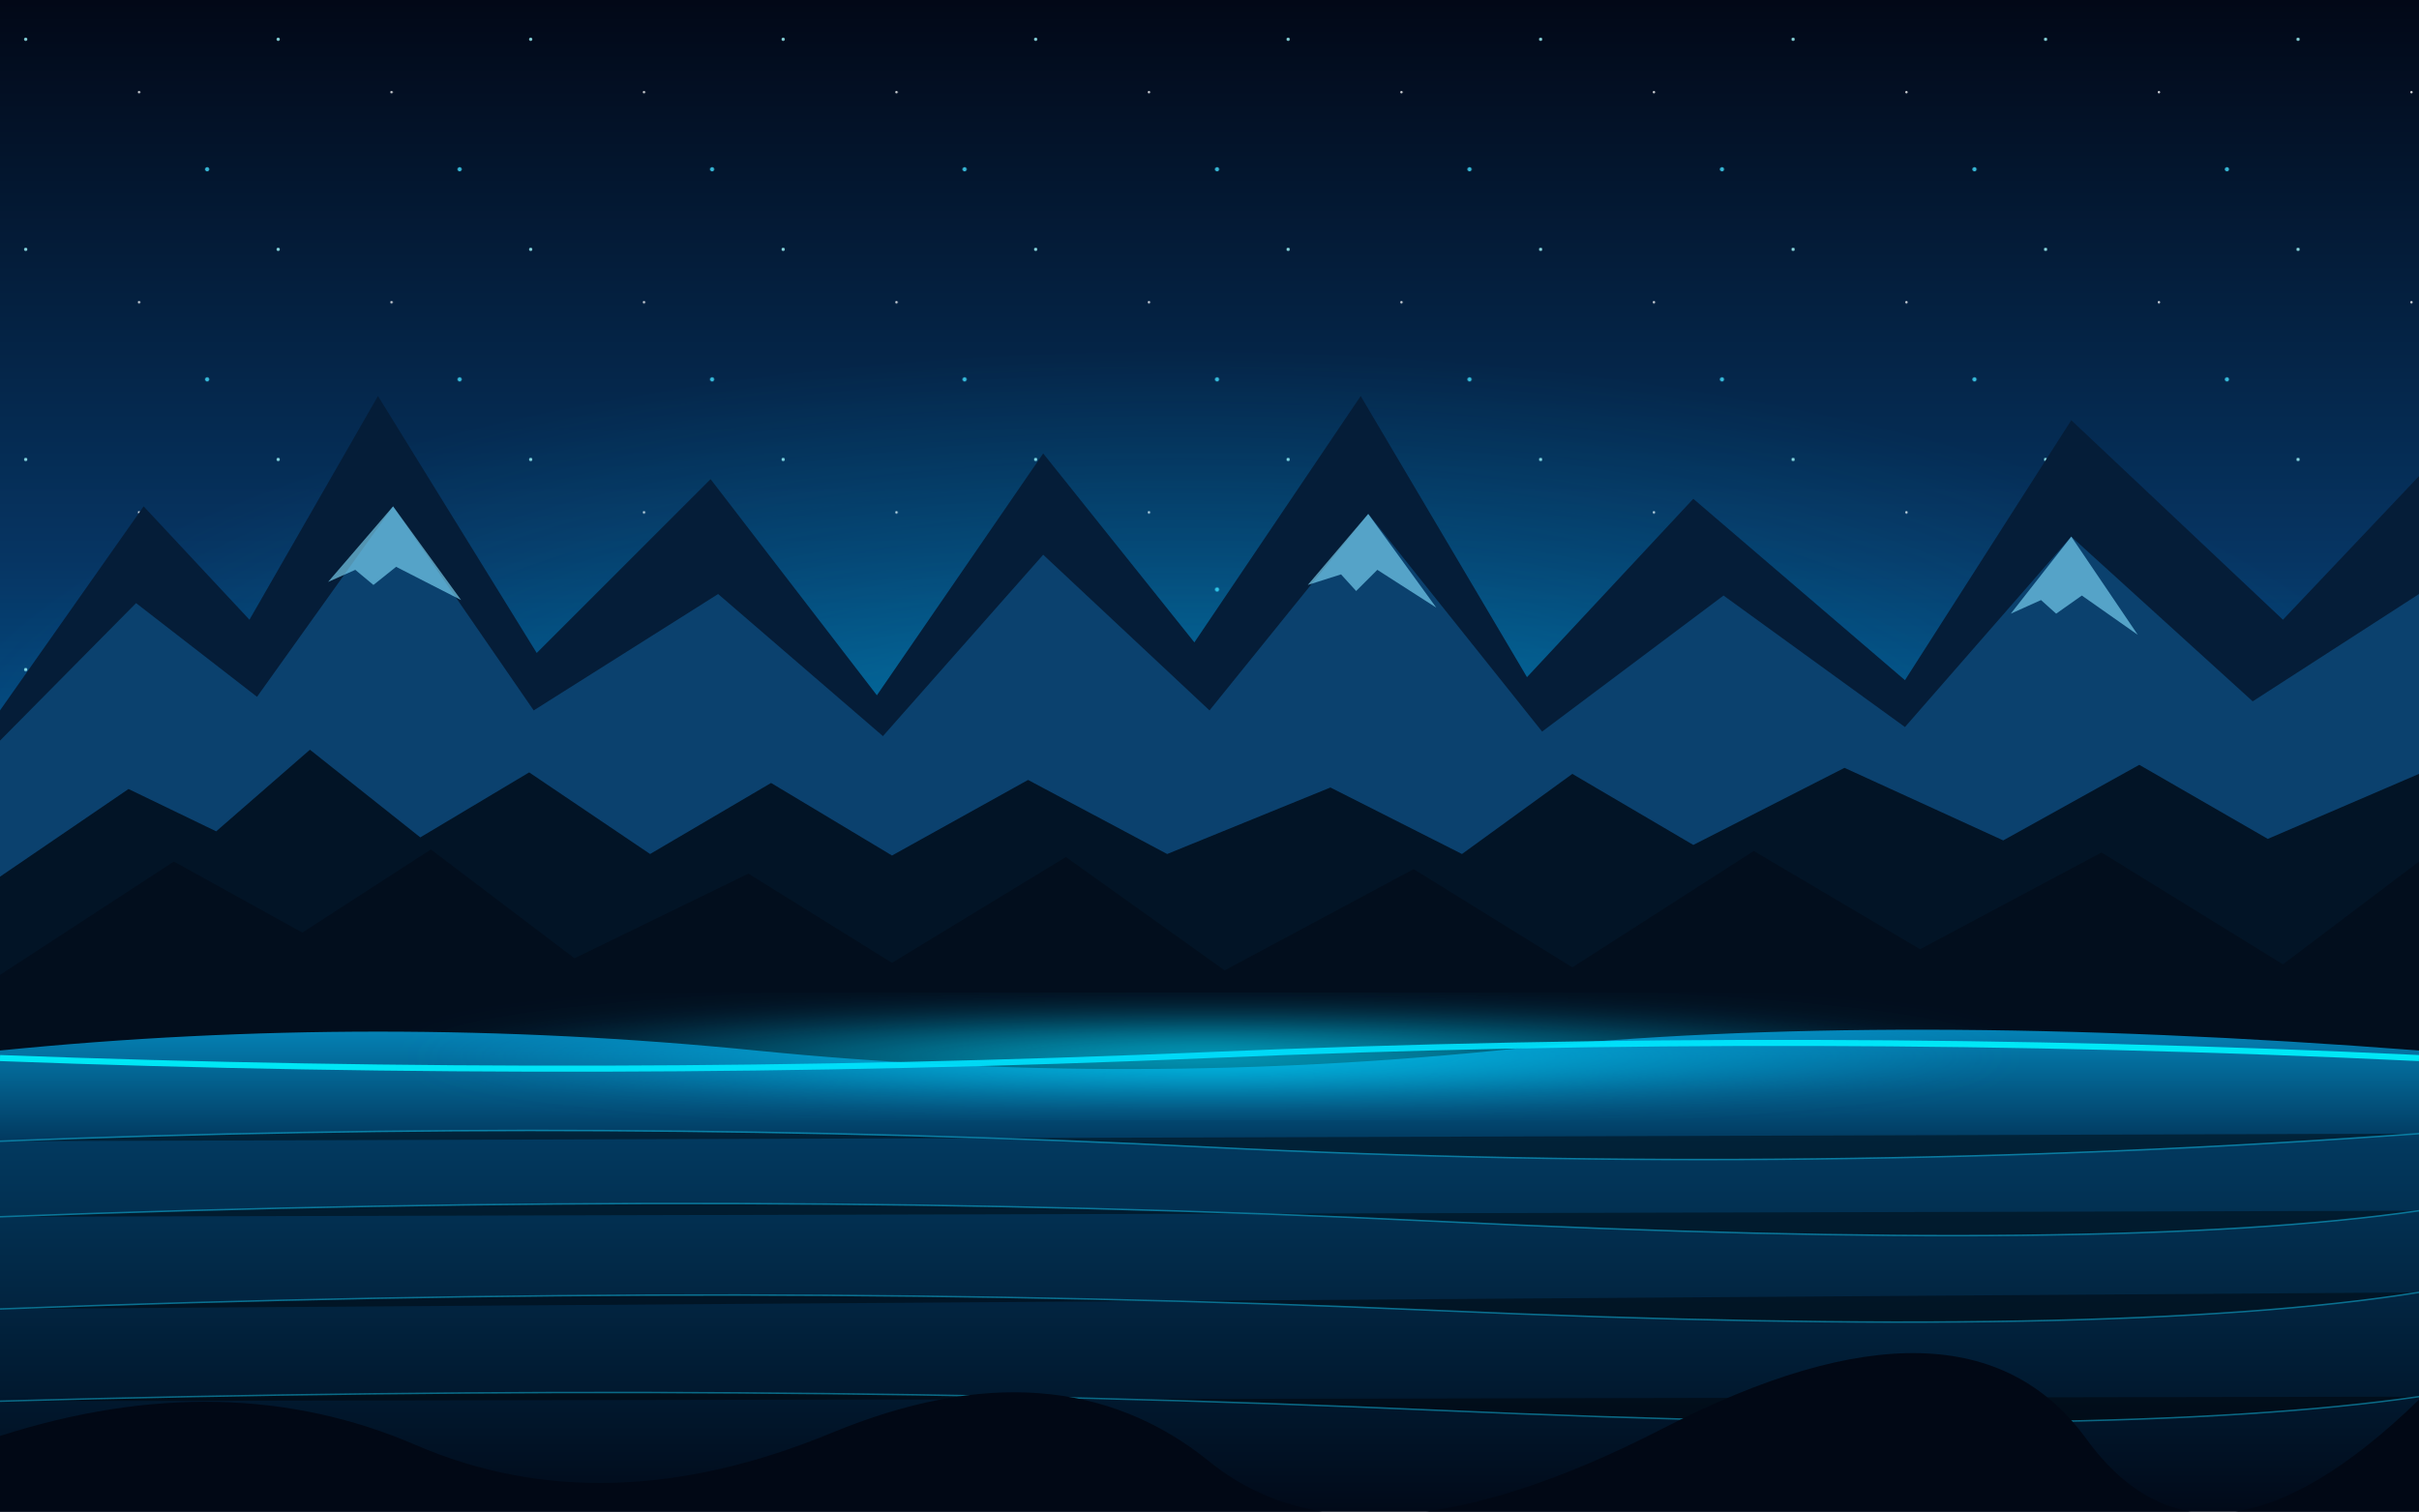
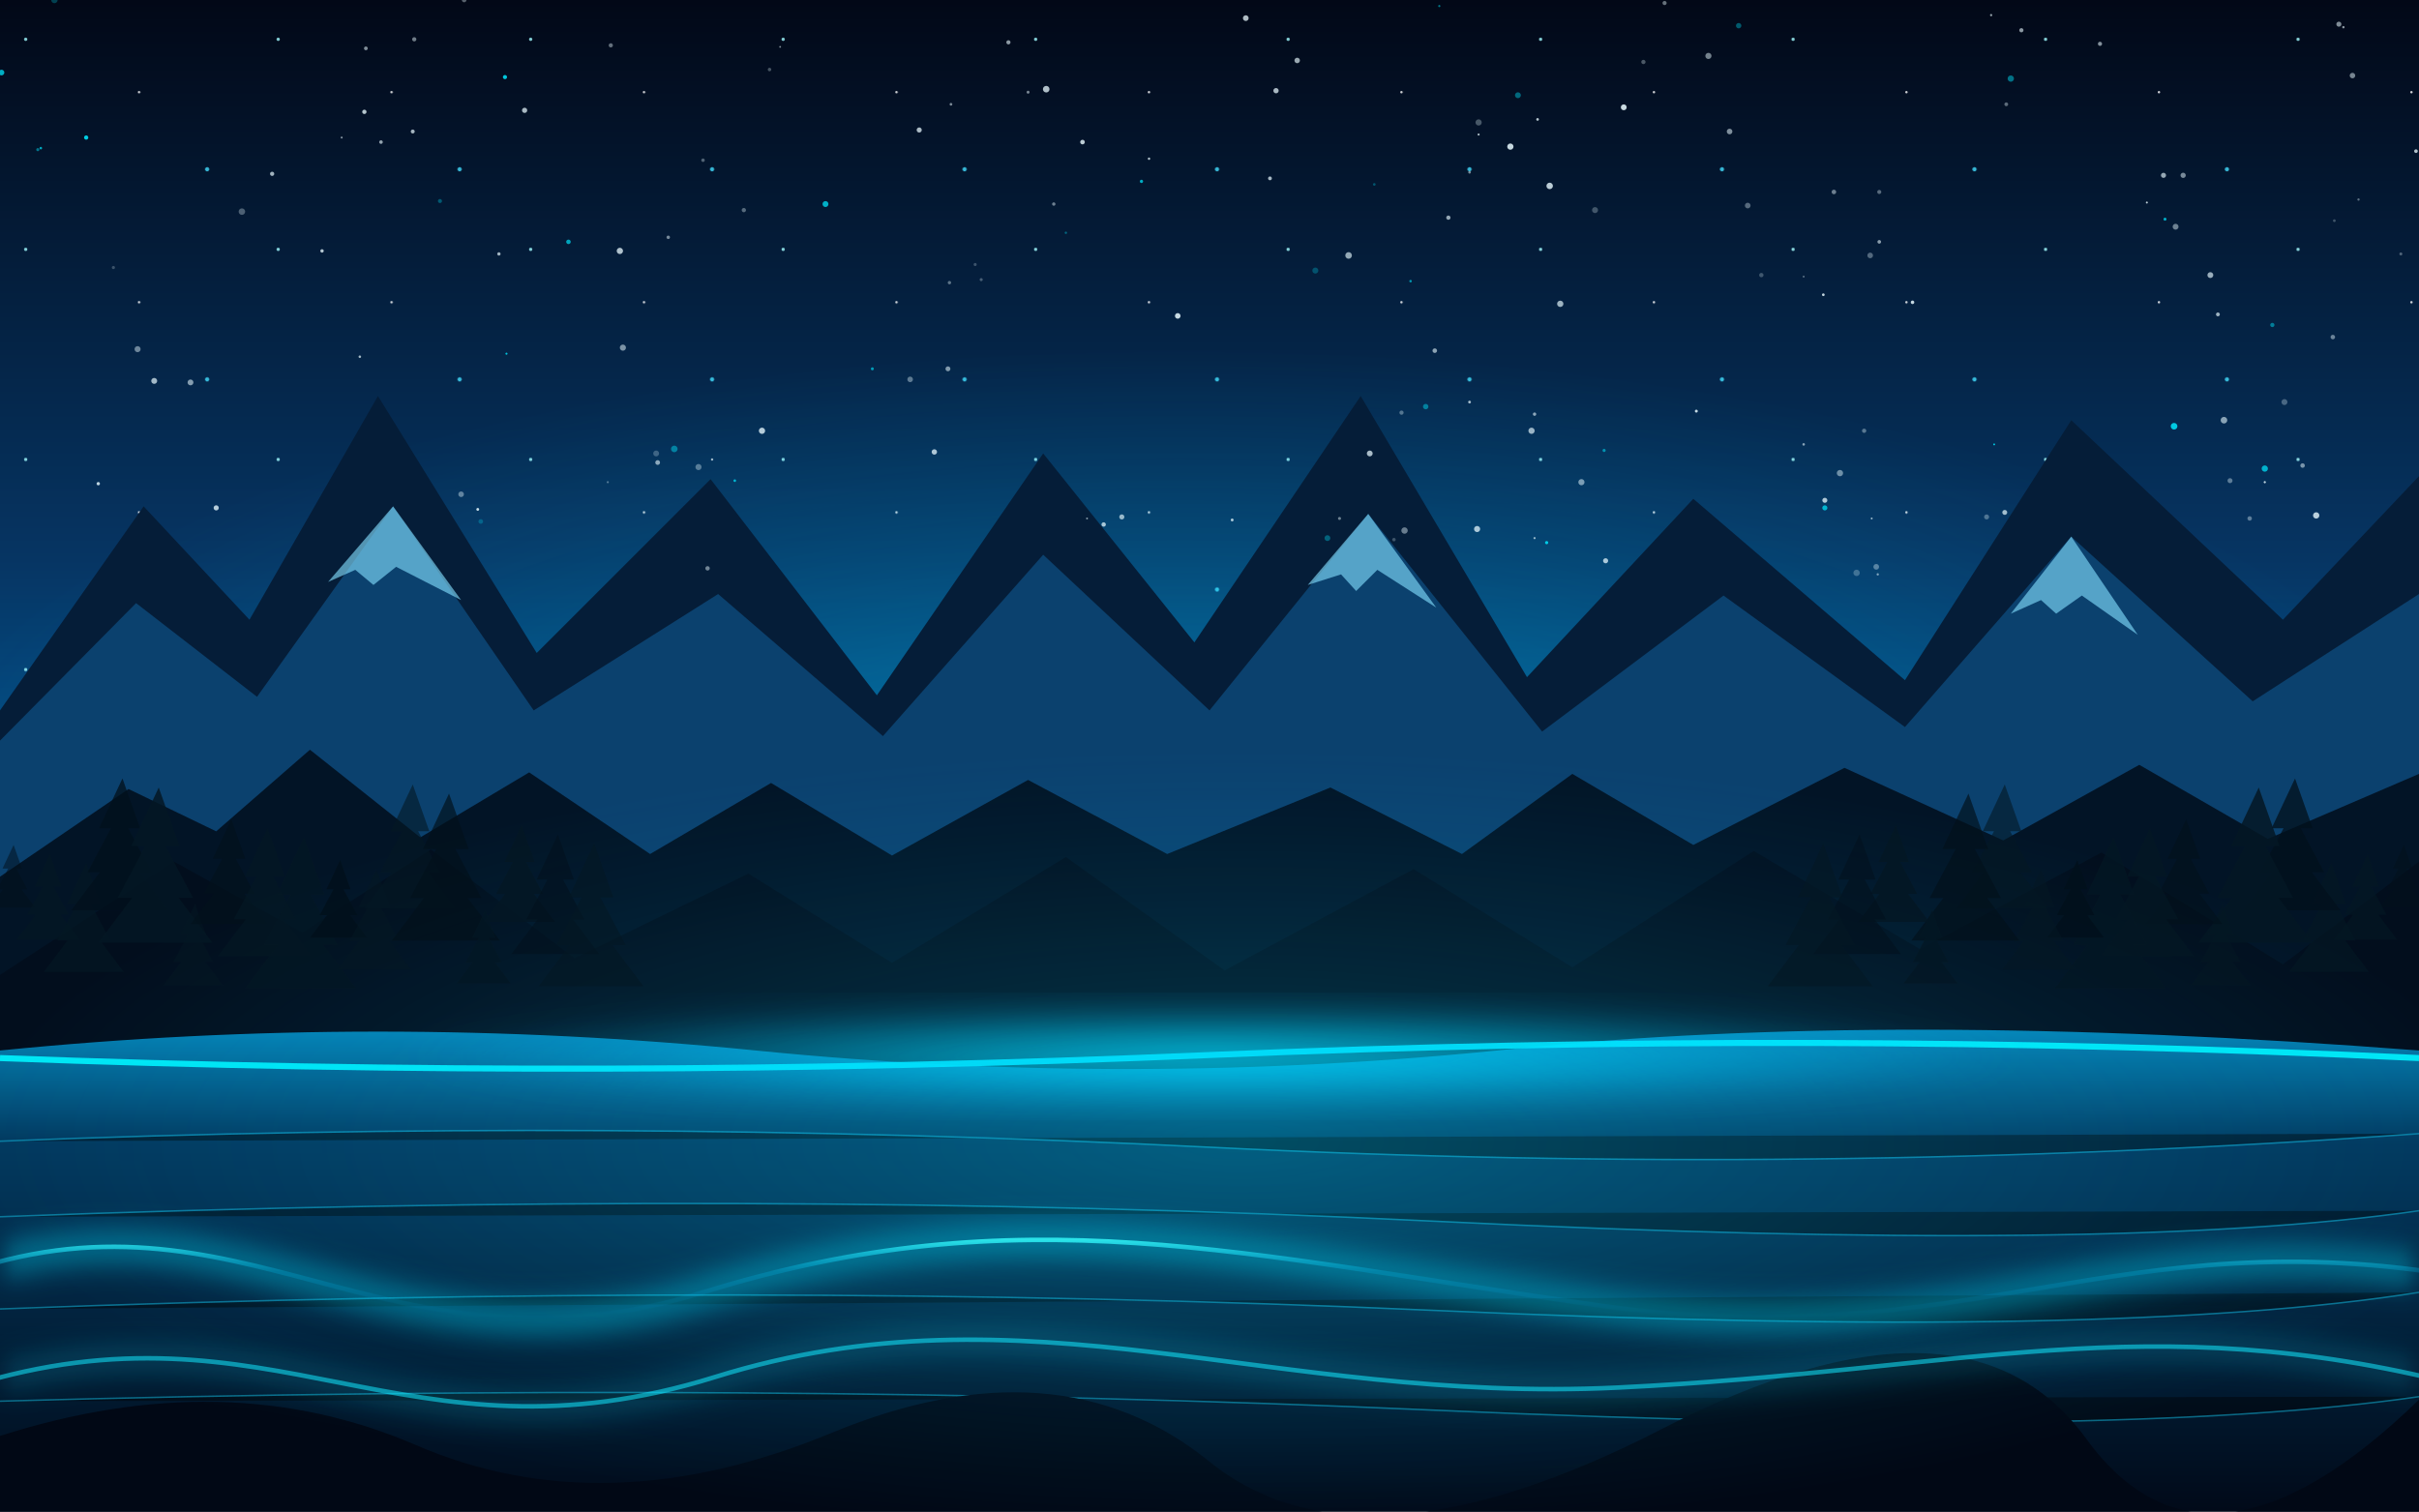
<svg xmlns="http://www.w3.org/2000/svg" viewBox="0 0 1600 1000" preserveAspectRatio="xMidYMid slice">
  <defs>
    <linearGradient id="sky" x2="0" y2="1">
      <stop stop-color="#020817" />
      <stop offset=".37" stop-color="#063563" />
      <stop offset=".68" stop-color="#0071b5" />
      <stop offset="1" stop-color="#020b1b" />
    </linearGradient>
    <linearGradient id="lake" x2="0" y2="1">
      <stop stop-color="#0481b4" />
      <stop offset=".23" stop-color="#02395f" />
      <stop offset="1" stop-color="#010a19" />
    </linearGradient>
    <radialGradient id="glow">
      <stop stop-color="#04dcff" stop-opacity=".85" />
      <stop offset="1" stop-color="#00c5ff" stop-opacity="0" />
    </radialGradient>
    <filter id="blur">
      <feGaussianBlur stdDeviation="11" />
    </filter>
    <pattern id="stars" width="167" height="139" patternUnits="userSpaceOnUse">
      <circle cx="17" cy="26" r="1.1" fill="#9ffaff" />
      <circle cx="92" cy="61" r=".8" fill="#fff" />
      <circle cx="137" cy="112" r="1.4" fill="#42dcff" />
    </pattern>
  </defs>
  <rect width="1600" height="1000" fill="url(#sky)" />
  <rect width="1600" height="650" fill="url(#stars)" opacity=".8" />
  <ellipse cx="780" cy="530" rx="850" ry="300" fill="url(#glow)" opacity=".37" />
  <g fill="#051d38">
    <path d="M0 470 95 335 165 410 250 262 355 432 470 317 580 460 690 300 790 425 900 262 1010 448 1120 330 1260 450 1370 278 1510 410 1600 315V700H0Z" />
  </g>
  <g fill="#0b416e">
    <path d="M0 490 90 399 170 461 260 335 353 470 475 393 584 487 690 367 800 470 905 340 1020 484 1140 394 1260 481 1370 355 1490 464 1600 393V700H0Z" />
  </g>
  <g fill="#83dfff" opacity=".62">
    <path d="m217 385 43-50 45 62-43-22-15 12-12-10ZM865 387l40-47 45 62-39-25-14 14-10-11ZM1330 406l40-51 44 65-37-26-17 12-10-9Z" />
  </g>
  <g fill="#021426">
    <path d="M0 580 85 522 143 550 205 496 278 554 350 511 430 565 510 518 590 566 680 516 772 565 880 521 967 565 1040 512 1120 559 1220 508 1325 556 1415 506 1500 555 1600 512V720H0Z" />
  </g>
  <g fill="#020e1d">
    <path d="M0 645 115 570 200 617 285 562 380 634 495 578 590 637 705 567 810 642 935 575 1040 640 1160 563 1270 628 1390 564 1510 638 1600 570V730H0Z" />
  </g>
  <path d="M0 695Q250 670 500 695T1000 694T1600 695V1000H0Z" fill="url(#lake)" />
  <path d="M0 700Q400 715 800 698T1600 700" fill="none" stroke="#00f4ff" stroke-width="4" opacity=".9" />
  <g stroke="#15d9ff" opacity=".42">
    <path d="M0 755Q400 739 800 759T1600 750" />
    <path d="M0 805Q500 786 950 808T1600 801" />
    <path d="M0 866Q500 847 950 867T1600 855" />
    <path d="M0 927Q500 913 950 933T1600 924" />
  </g>
  <ellipse cx="800" cy="699" rx="540" ry="35" fill="url(#glow)" filter="url(#blur)" />
  <path d="M0 950Q150 902 275 956T550 948T800 967T1100 945T1380 952T1600 926V1000H0Z" fill="#010815" />
+   <defs>
+     <linearGradient id="cc301-wave" x1="0" x2="0" y1="0" y2="1">
+       <stop stop-color="#36ffff" stop-opacity=".92" />
+       <stop offset=".4" stop-color="#02cbff" stop-opacity=".25" />
+       <stop offset="1" stop-color="#00aaff" stop-opacity="0" />
+     </linearGradient>
+     <radialGradient id="cc301-horizon">
+       <stop stop-color="#02e9ff" stop-opacity=".22" />
+       <stop offset="1" stop-color="#0abfff" stop-opacity="0" />
+     </radialGradient>
+     <filter id="cc301-halo" x="-30%" y="-200%" width="160%" height="500%">
+       <feGaussianBlur stdDeviation="9" />
+     </filter>
+   </defs>
+   <g aria-hidden="true">
+     <circle cx="486" cy="318" r="0.87" opacity="0.71" fill="#00e9ff" />
+     <circle cx="468" cy="376" r="1.46" opacity="0.47" fill="#e9faff" />
+     <circle cx="978" cy="81" r="2.06" opacity="0.30" fill="#e9faff" />
+     <circle cx="65" cy="320" r="1.11" opacity="0.81" fill="#e9faff" />
+     <circle cx="1547" cy="16" r="1.67" opacity="0.54" fill="#e9faff" />
+     <circle cx="1061" cy="298" r="1.04" opacity="0.52" fill="#00e9ff" />
+     <circle cx="1017" cy="79" r="0.89" opacity="0.78" fill="#e9faff" />
+     <circle cx="1475" cy="318" r="1.65" opacity="0.38" fill="#e9faff" />
+     <circle cx="779" cy="209" r="1.85" opacity="0.85" fill="#e9faff" />
+     <circle cx="160" cy="140" r="2.15" opacity="0.32" fill="#e9faff" />
+     <circle cx="546" cy="135" r="1.96" opacity="0.72" fill="#00e9ff" />
+     <circle cx="999" cy="97" r="2.07" opacity="0.85" fill="#e9faff" />
+     <circle cx="602" cy="251" r="1.84" opacity="0.39" fill="#e9faff" />
+     <circle cx="1217" cy="313" r="2.09" opacity="0.46" fill="#e9faff" />
+     <circle cx="958" cy="144" r="1.41" opacity="0.63" fill="#e9faff" />
+     <circle cx="577" cy="244" r="0.98" opacity="0.61" fill="#00e9ff" />
+     <circle cx="608" cy="86" r="1.69" opacity="0.73" fill="#e9faff" />
+     <circle cx="1087" cy="41" r="1.41" opacity="0.32" fill="#e9faff" />
+     <circle cx="75" cy="177" r="1.04" opacity="0.24" fill="#e9faff" />
+     <circle cx="402" cy="319" r="0.70" opacity="0.35" fill="#e9faff" />
+     <circle cx="870" cy="179" r="1.98" opacity="0.26" fill="#00e9ff" />
+     <circle cx="1326" cy="339" r="1.63" opacity="0.69" fill="#e9faff" />
+     <circle cx="242" cy="32" r="1.25" opacity="0.54" fill="#e9faff" />
+     <circle cx="618" cy="299" r="1.78" opacity="0.74" fill="#e9faff" />
+     <circle cx="435" cy="306" r="1.57" opacity="0.59" fill="#e9faff" />
+     <circle cx="291" cy="133" r="1.34" opacity="0.31" fill="#00e9ff" />
+     <circle cx="434" cy="300" r="1.94" opacity="0.25" fill="#e9faff" />
+     <circle cx="1420" cy="134" r="0.66" opacity="0.79" fill="#e9faff" />
+     <circle cx="627" cy="244" r="1.62" opacity="0.55" fill="#e9faff" />
+     <circle cx="1241" cy="375" r="1.88" opacity="0.36" fill="#e9faff" />
+     <circle cx="1150" cy="17" r="1.78" opacity="0.36" fill="#00e9ff" />
+     <circle cx="1556" cy="50" r="1.82" opacity="0.50" fill="#e9faff" />
+     <circle cx="347" cy="73" r="1.73" opacity="0.72" fill="#e9faff" />
+     <circle cx="1237" cy="169" r="1.86" opacity="0.34" fill="#e9faff" />
+     <circle cx="1317" cy="10" r="0.74" opacity="0.63" fill="#e9faff" />
+     <circle cx="25" cy="99" r="1.03" opacity="0.45" fill="#00e9ff" />
+     <circle cx="972" cy="114" r="0.86" opacity="0.51" fill="#e9faff" />
+     <circle cx="840" cy="118" r="1.26" opacity="0.71" fill="#e9faff" />
+     <circle cx="1588" cy="168" r="0.98" opacity="0.33" fill="#e9faff" />
+     <circle cx="978" cy="89" r="0.69" opacity="0.75" fill="#e9faff" />
+     <circle cx="57" cy="91" r="1.41" opacity="0.86" fill="#00e9ff" />
+     <circle cx="1015" cy="356" r="0.71" opacity="0.65" fill="#e9faff" />
+     <circle cx="1243" cy="127" r="1.35" opacity="0.37" fill="#e9faff" />
+     <circle cx="1015" cy="274" r="1.11" opacity="0.60" fill="#e9faff" />
+     <circle cx="1032" cy="201" r="2.09" opacity="0.67" fill="#e9faff" />
+     <circle cx="27" cy="98" r="0.84" opacity="0.69" fill="#00e9ff" />
+     <circle cx="1488" cy="343" r="1.47" opacity="0.38" fill="#e9faff" />
+     <circle cx="492" cy="139" r="1.41" opacity="0.36" fill="#e9faff" />
+     <circle cx="504" cy="285" r="2.07" opacity="0.77" fill="#e9faff" />
+     <circle cx="1543" cy="223" r="1.49" opacity="0.45" fill="#e9faff" />
+     <circle cx="755" cy="120" r="1.08" opacity="0.71" fill="#00e9ff" />
+     <circle cx="412" cy="230" r="2.03" opacity="0.52" fill="#e9faff" />
+     <circle cx="1156" cy="136" r="1.87" opacity="0.36" fill="#e9faff" />
+     <circle cx="330" cy="168" r="1.10" opacity="0.69" fill="#e9faff" />
+     <circle cx="1206" cy="195" r="0.89" opacity="0.83" fill="#e9faff" />
+     <circle cx="933" cy="186" r="0.82" opacity="0.60" fill="#00e9ff" />
+     <circle cx="649" cy="185" r="1.02" opacity="0.29" fill="#e9faff" />
+     <circle cx="1560" cy="132" r="0.77" opacity="0.39" fill="#e9faff" />
+     <circle cx="824" cy="12" r="1.89" opacity="0.74" fill="#e9faff" />
+     <circle cx="1462" cy="182" r="1.94" opacity="0.65" fill="#e9faff" />
+     <circle cx="1319" cy="294" r="0.62" opacity="0.81" fill="#00e9ff" />
+     <circle cx="102" cy="252" r="1.96" opacity="0.69" fill="#e9faff" />
+     <circle cx="1523" cy="308" r="1.49" opacity="0.51" fill="#e9faff" />
+     <circle cx="760" cy="105" r="0.79" opacity="0.76" fill="#e9faff" />
+     <circle cx="680" cy="61" r="0.98" opacity="0.51" fill="#e9faff" />
+     <circle cx="1432" cy="145" r="0.99" opacity="0.71" fill="#00e9ff" />
+     <circle cx="1242" cy="380" r="0.77" opacity="0.53" fill="#e9faff" />
+     <circle cx="238" cy="236" r="0.84" opacity="0.69" fill="#e9faff" />
+     <circle cx="1122" cy="272" r="0.97" opacity="0.84" fill="#e9faff" />
+     <circle cx="922" cy="357" r="1.15" opacity="0.25" fill="#e9faff" />
+     <circle cx="446" cy="297" r="2.18" opacity="0.43" fill="#00e9ff" />
+     <circle cx="858" cy="40" r="1.81" opacity="0.65" fill="#e9faff" />
+     <circle cx="410" cy="166" r="2.08" opacity="0.75" fill="#e9faff" />
+     <circle cx="1550" cy="18" r="0.79" opacity="0.60" fill="#e9faff" />
+     <circle cx="629" cy="69" r="0.90" opacity="0.52" fill="#e9faff" />
+     <circle cx="36" cy="0" r="2.11" opacity="0.25" fill="#00e9ff" />
+     <circle cx="1389" cy="29" r="1.37" opacity="0.56" fill="#e9faff" />
+     <circle cx="1193" cy="183" r="0.63" opacity="0.39" fill="#e9faff" />
+     <circle cx="1207" cy="331" r="1.66" opacity="0.75" fill="#e9faff" />
+     <circle cx="1337" cy="20" r="1.39" opacity="0.59" fill="#e9faff" />
+     <circle cx="878" cy="356" r="1.91" opacity="0.34" fill="#00e9ff" />
+     <circle cx="730" cy="347" r="1.45" opacity="0.72" fill="#e9faff" />
+     <circle cx="1228" cy="379" r="2.11" opacity="0.26" fill="#e9faff" />
+     <circle cx="180" cy="115" r="1.40" opacity="0.68" fill="#e9faff" />
+     <circle cx="972" cy="266" r="0.92" opacity="0.71" fill="#e9faff" />
+     <circle cx="943" cy="269" r="1.79" opacity="0.44" fill="#00e9ff" />
+     <circle cx="1062" cy="371" r="1.68" opacity="0.73" fill="#e9faff" />
+     <circle cx="1532" cy="341" r="2.09" opacity="0.79" fill="#e9faff" />
+     <circle cx="1144" cy="87" r="1.85" opacity="0.54" fill="#e9faff" />
+     <circle cx="1013" cy="285" r="2.07" opacity="0.65" fill="#e9faff" />
+     <circle cx="909" cy="122" r="0.87" opacity="0.30" fill="#00e9ff" />
+     <circle cx="815" cy="344" r="0.95" opacity="0.74" fill="#e9faff" />
+     <circle cx="1544" cy="146" r="0.91" opacity="0.26" fill="#e9faff" />
+     <circle cx="226" cy="91" r="0.65" opacity="0.58" fill="#e9faff" />
+     <circle cx="892" cy="169" r="2.19" opacity="0.63" fill="#e9faff" />
+     <circle cx="1" cy="48" r="1.87" opacity="0.73" fill="#00e9ff" />
+     <circle cx="1498" cy="319" r="0.73" opacity="0.81" fill="#e9faff" />
+     <circle cx="1265" cy="200" r="1.17" opacity="0.84" fill="#e9faff" />
+     <circle cx="1165" cy="182" r="1.44" opacity="0.26" fill="#e9faff" />
+     <circle cx="1314" cy="342" r="1.65" opacity="0.32" fill="#e9faff" />
+     <circle cx="1207" cy="336" r="1.69" opacity="0.70" fill="#00e9ff" />
+     <circle cx="719" cy="343" r="0.63" opacity="0.56" fill="#e9faff" />
+     <circle cx="404" cy="30" r="1.39" opacity="0.42" fill="#e9faff" />
+     <circle cx="929" cy="351" r="2.12" opacity="0.43" fill="#e9faff" />
+     <circle cx="252" cy="94" r="1.19" opacity="0.62" fill="#e9faff" />
+     <circle cx="376" cy="160" r="1.49" opacity="0.67" fill="#00e9ff" />
+     <circle cx="716" cy="94" r="1.52" opacity="0.80" fill="#e9faff" />
+     <circle cx="274" cy="26" r="1.40" opacity="0.47" fill="#e9faff" />
+     <circle cx="886" cy="343" r="1.00" opacity="0.46" fill="#e9faff" />
+     <circle cx="927" cy="273" r="1.39" opacity="0.35" fill="#e9faff" />
+     <circle cx="1330" cy="52" r="2.09" opacity="0.45" fill="#00e9ff" />
+     <circle cx="1327" cy="69" r="1.25" opacity="0.39" fill="#e9faff" />
+     <circle cx="143" cy="336" r="1.70" opacity="0.77" fill="#e9faff" />
+     <circle cx="462" cy="309" r="2.02" opacity="0.36" fill="#e9faff" />
+     <circle cx="305" cy="327" r="1.85" opacity="0.40" fill="#e9faff" />
+     <circle cx="318" cy="345" r="1.53" opacity="0.24" fill="#00e9ff" />
+     <circle cx="1130" cy="37" r="2.04" opacity="0.49" fill="#e9faff" />
+     <circle cx="977" cy="350" r="2.03" opacity="0.73" fill="#e9faff" />
+     <circle cx="1025" cy="123" r="2.14" opacity="0.80" fill="#e9faff" />
+     <circle cx="628" cy="187" r="1.12" opacity="0.39" fill="#e9faff" />
+     <circle cx="334" cy="51" r="1.37" opacity="0.84" fill="#00e9ff" />
+     <circle cx="465" cy="106" r="1.15" opacity="0.34" fill="#e9faff" />
+     <circle cx="1101" cy="2" r="1.37" opacity="0.43" fill="#e9faff" />
+     <circle cx="91" cy="231" r="2.00" opacity="0.46" fill="#e9faff" />
+     <circle cx="516" cy="31" r="0.60" opacity="0.56" fill="#e9faff" />
+     <circle cx="1023" cy="359" r="1.06" opacity="0.82" fill="#00e9ff" />
+     <circle cx="471" cy="304" r="0.78" opacity="0.67" fill="#e9faff" />
+     <circle cx="692" cy="59" r="2.18" opacity="0.75" fill="#e9faff" />
+     <circle cx="1213" cy="127" r="1.50" opacity="0.46" fill="#e9faff" />
+     <circle cx="949" cy="232" r="1.51" opacity="0.59" fill="#e9faff" />
+     <circle cx="1498" cy="310" r="2.07" opacity="0.71" fill="#00e9ff" />
+     <circle cx="667" cy="28" r="1.38" opacity="0.60" fill="#e9faff" />
+     <circle cx="442" cy="157" r="1.14" opacity="0.50" fill="#e9faff" />
+     <circle cx="1243" cy="160" r="1.21" opacity="0.58" fill="#e9faff" />
+     <circle cx="1074" cy="71" r="1.93" opacity="0.86" fill="#e9faff" />
+     <circle cx="1004" cy="63" r="1.94" opacity="0.41" fill="#00e9ff" />
+     <circle cx="1193" cy="294" r="0.84" opacity="0.58" fill="#e9faff" />
+     <circle cx="906" cy="300" r="1.93" opacity="0.72" fill="#e9faff" />
+     <circle cx="316" cy="337" r="0.94" opacity="0.85" fill="#e9faff" />
+     <circle cx="742" cy="342" r="1.69" opacity="0.64" fill="#e9faff" />
+     <circle cx="335" cy="234" r="0.69" opacity="0.79" fill="#00e9ff" />
+     <circle cx="241" cy="74" r="1.43" opacity="0.77" fill="#e9faff" />
+     <circle cx="1467" cy="208" r="1.28" opacity="0.67" fill="#e9faff" />
+     <circle cx="273" cy="87" r="1.30" opacity="0.70" fill="#e9faff" />
+     <circle cx="1511" cy="266" r="1.97" opacity="0.30" fill="#e9faff" />
+     <circle cx="952" cy="4" r="0.71" opacity="0.50" fill="#00e9ff" />
+     <circle cx="1598" cy="100" r="1.21" opacity="0.76" fill="#e9faff" />
+     <circle cx="1439" cy="150" r="1.94" opacity="0.46" fill="#e9faff" />
+     <circle cx="844" cy="60" r="1.75" opacity="0.72" fill="#e9faff" />
+     <circle cx="1444" cy="116" r="1.73" opacity="0.51" fill="#e9faff" />
+     <circle cx="705" cy="154" r="0.78" opacity="0.36" fill="#00e9ff" />
+     <circle cx="1233" cy="285" r="1.41" opacity="0.37" fill="#e9faff" />
+     <circle cx="1431" cy="116" r="1.69" opacity="0.64" fill="#e9faff" />
+     <circle cx="126" cy="253" r="1.93" opacity="0.56" fill="#e9faff" />
+     <circle cx="213" cy="166" r="1.13" opacity="0.77" fill="#e9faff" />
+     <circle cx="1503" cy="215" r="1.40" opacity="0.46" fill="#00e9ff" />
+     <circle cx="645" cy="175" r="1.02" opacity="0.25" fill="#e9faff" />
+     <circle cx="307" cy="0" r="1.51" opacity="0.37" fill="#e9faff" />
+     <circle cx="1471" cy="278" r="2.19" opacity="0.58" fill="#e9faff" />
+     <circle cx="1046" cy="319" r="2.04" opacity="0.52" fill="#e9faff" />
+     <circle cx="1438" cy="282" r="2.20" opacity="0.83" fill="#00e9ff" />
+     <circle cx="697" cy="135" r="1.12" opacity="0.46" fill="#e9faff" />
+     <circle cx="1055" cy="139" r="1.98" opacity="0.27" fill="#e9faff" />
+     <circle cx="509" cy="46" r="1.15" opacity="0.30" fill="#e9faff" />
+     <circle cx="1238" cy="343" r="0.63" opacity="0.65" fill="#e9faff" />
+   </g>
+   <ellipse cx="820" cy="755" rx="850" ry="260" fill="url(#cc301-horizon)" />
+   <g aria-hidden="true">
+     <path d="M9 559l-7.342 15.64h3.735l-7.342 13.8h3.864l-9.016 11.96h30.397l-9.016 -11.96h3.864l-7.342 -13.8h3.735Z" fill="#01101b" opacity="0.52" />
+     <path d="M33 565l-10.055 21.42h5.116l-10.055 18.9h5.292l-12.348 16.38h41.63l-12.348 -16.38h5.292l-10.055 -18.9h5.116Z" fill="#031723" opacity="0.60" />
+     <path d="M57 571l-12.768 27.2h6.496l-12.768 24h6.72l-15.68 20.8h52.864l-15.68 -20.8h6.72l-12.768 -24h6.496Z" fill="#031723" opacity="0.68" />
+     <path d="M81 515l-15.481 32.98h7.876l-15.481 29.1h8.148l-19.012 25.22h64.098l-19.012 -25.22h8.148l-15.481 -29.1h7.876Z" fill="#01101b" opacity="0.76" />
+     <path d="M105 521l-18.194 38.76h9.257l-18.194 34.2h9.576l-22.344 29.64h75.331l-22.344 -29.64h9.576l-18.194 -34.2h9.257Z" fill="#031723" opacity="0.84" />
+     <path d="M129 598l-9.576 20.4h4.872l-9.576 18h5.04l-11.76 15.6h39.648l-11.76 -15.6h5.04l-9.576 -18h4.872Z" fill="#031723" opacity="0.52" />
+     <path d="M153 542l-12.289 26.18h6.252l-12.289 23.1h6.468l-15.092 20.02h50.882l-15.092 -20.02h6.468l-12.289 -23.1h6.252Z" fill="#01101b" opacity="0.60" />
+     <path d="M177 548l-15.002 31.96h7.633l-15.002 28.2h7.896l-18.424 24.44h62.115l-18.424 -24.44h7.896l-15.002 -28.2h7.633Z" fill="#031723" opacity="0.68" />
+     <path d="M201 554l-17.716 37.74h9.013l-17.716 33.3h9.324l-21.756 28.86h73.349l-21.756 -28.86h9.324l-17.716 -33.3h9.013Z" fill="#031723" opacity="0.76" />
+     <path d="M225 569l-9.097 19.38h4.628l-9.097 17.1h4.788l-11.172 14.82h37.666l-11.172 -14.82h4.788l-9.097 -17.1h4.628Z" fill="#01101b" opacity="0.84" />
+     <path d="M249 575l-11.81 25.16h6.009l-11.81 22.2h6.216l-14.504 19.24h48.899l-14.504 -19.24h6.216l-11.81 -22.2h6.009Z" fill="#031723" opacity="0.52" />
+     <path d="M273 519l-14.524 30.94h7.389l-14.524 27.3h7.644l-17.836 23.66h60.133l-17.836 -23.66h7.644l-14.524 -27.3h7.389Z" fill="#031723" opacity="0.60" />
+     <path d="M297 525l-17.237 36.72h8.77l-17.237 32.4h9.072l-21.168 28.08h71.366l-21.168 -28.08h9.072l-17.237 -32.4h8.77Z" fill="#01101b" opacity="0.68" />
+     <path d="M321 602l-8.618 18.36h4.385l-8.618 16.2h4.536l-10.584 14.04h35.683l-10.584 -14.04h4.536l-8.618 -16.2h4.385Z" fill="#031723" opacity="0.76" />
+     <path d="M345 546l-11.332 24.14h5.765l-11.332 21.3h5.964l-13.916 18.46h46.917l-13.916 -18.46h5.964l-11.332 -21.3h5.765Z" fill="#031723" opacity="0.84" />
+     <path d="M369 552l-14.045 29.92h7.146l-14.045 26.4h7.392l-17.248 22.88h58.15l-17.248 -22.88h7.392l-14.045 -26.4h7.146Z" fill="#01101b" opacity="0.52" />
+     <path d="M393 558l-16.758 35.7h8.526l-16.758 31.5h8.82l-20.58 27.3h69.384l-20.58 -27.3h8.82l-16.758 -31.5h8.526Z" fill="#031723" opacity="0.60" />
+     <path d="M1590 559l-7.342 15.64h3.735l-7.342 13.8h3.864l-9.016 11.96h30.397l-9.016 -11.96h3.864l-7.342 -13.8h3.735Z" fill="#01101b" opacity="0.52" />
+     <path d="M1566 565l-10.055 21.42h5.116l-10.055 18.9h5.292l-12.348 16.38h41.63l-12.348 -16.38h5.292l-10.055 -18.9h5.116Z" fill="#031723" opacity="0.60" />
+     <path d="M1542 571l-12.768 27.2h6.496l-12.768 24h6.72l-15.68 20.8h52.864l-15.68 -20.8h6.72l-12.768 -24h6.496Z" fill="#031723" opacity="0.68" />
+     <path d="M1518 515l-15.481 32.98h7.876l-15.481 29.1h8.148l-19.012 25.22h64.098l-19.012 -25.22h8.148l-15.481 -29.1h7.876Z" fill="#01101b" opacity="0.76" />
+     <path d="M1494 521l-18.194 38.76h9.257l-18.194 34.2h9.576l-22.344 29.64h75.331l-22.344 -29.64h9.576l-18.194 -34.2h9.257Z" fill="#031723" opacity="0.84" />
+     <path d="M1470 598l-9.576 20.4h4.872l-9.576 18h5.04l-11.76 15.6h39.648l-11.76 -15.6h5.04l-9.576 -18h4.872Z" fill="#031723" opacity="0.52" />
+     <path d="M1446 542l-12.289 26.18h6.252l-12.289 23.1h6.468l-15.092 20.02h50.882l-15.092 -20.02h6.468l-12.289 -23.1h6.252Z" fill="#01101b" opacity="0.60" />
+     <path d="M1422 548l-15.002 31.96h7.633l-15.002 28.2h7.896l-18.424 24.44h62.115l-18.424 -24.44h7.896l-15.002 -28.2h7.633Z" fill="#031723" opacity="0.68" />
+     <path d="M1398 554l-17.716 37.74h9.013l-17.716 33.3h9.324l-21.756 28.86h73.349l-21.756 -28.86h9.324l-17.716 -33.3h9.013Z" fill="#031723" opacity="0.76" />
+     <path d="M1374 569l-9.097 19.38h4.628l-9.097 17.1h4.788l-11.172 14.82h37.666l-11.172 -14.82h4.788l-9.097 -17.1h4.628Z" fill="#01101b" opacity="0.84" />
+     <path d="M1350 575l-11.81 25.16h6.009l-11.81 22.2h6.216l-14.504 19.24h48.899l-14.504 -19.24h6.216l-11.81 -22.2h6.009Z" fill="#031723" opacity="0.52" />
+     <path d="M1326 519l-14.524 30.94h7.389l-14.524 27.3h7.644l-17.836 23.66h60.133l-17.836 -23.66h7.644l-14.524 -27.3h7.389Z" fill="#031723" opacity="0.60" />
+     <path d="M1302 525l-17.237 36.72h8.77l-17.237 32.4h9.072l-21.168 28.08h71.366l-21.168 -28.08h9.072l-17.237 -32.4h8.77Z" fill="#01101b" opacity="0.68" />
+     <path d="M1278 602l-8.618 18.36h4.385l-8.618 16.2h4.536l-10.584 14.04h35.683l-10.584 -14.04h4.536l-8.618 -16.2h4.385Z" fill="#031723" opacity="0.76" />
+     <path d="M1254 546l-11.332 24.14h5.765l-11.332 21.3h5.964l-13.916 18.46h46.917l-13.916 -18.46h5.964l-11.332 -21.3h5.765Z" fill="#031723" opacity="0.84" />
+     <path d="M1230 552l-14.045 29.92h7.146l-14.045 26.4h7.392l-17.248 22.88h58.15l-17.248 -22.88h7.392l-14.045 -26.4h7.146Z" fill="#01101b" opacity="0.52" />
+     <path d="M1206 558l-16.758 35.7h8.526l-16.758 31.5h8.82l-20.58 27.3h69.384l-20.58 -27.3h8.82l-16.758 -31.5h8.526Z" fill="#031723" opacity="0.60" />
+   </g>
+   <path d="M-30 844 C 160 775, 255 920, 465 855 S 820 830, 1060 864 S 1400 805, 1630 845" fill="none" stroke="#00ddfc" stroke-width="21" opacity=".39" filter="url(#cc301-halo)" />
+   <path d="M-30 844 C 160 775, 255 920, 465 855 S 820 830, 1060 864 S 1400 805, 1630 845" fill="none" stroke="url(#cc301-wave)" stroke-width="3" opacity=".86" />
+   <path d="M-20 917 C180 855 268 975 473 911 S842 929 1070 918 S1420 864 1625 916" fill="none" stroke="#12eaff" stroke-width="3" opacity=".54" />
+   <path d="M-20 917 C180 855 268 975 473 911 S842 929 1070 918 S1420 864 1625 916" fill="none" stroke="#08dbff" stroke-width="18" opacity=".19" filter="url(#cc301-halo)" />
</svg>
